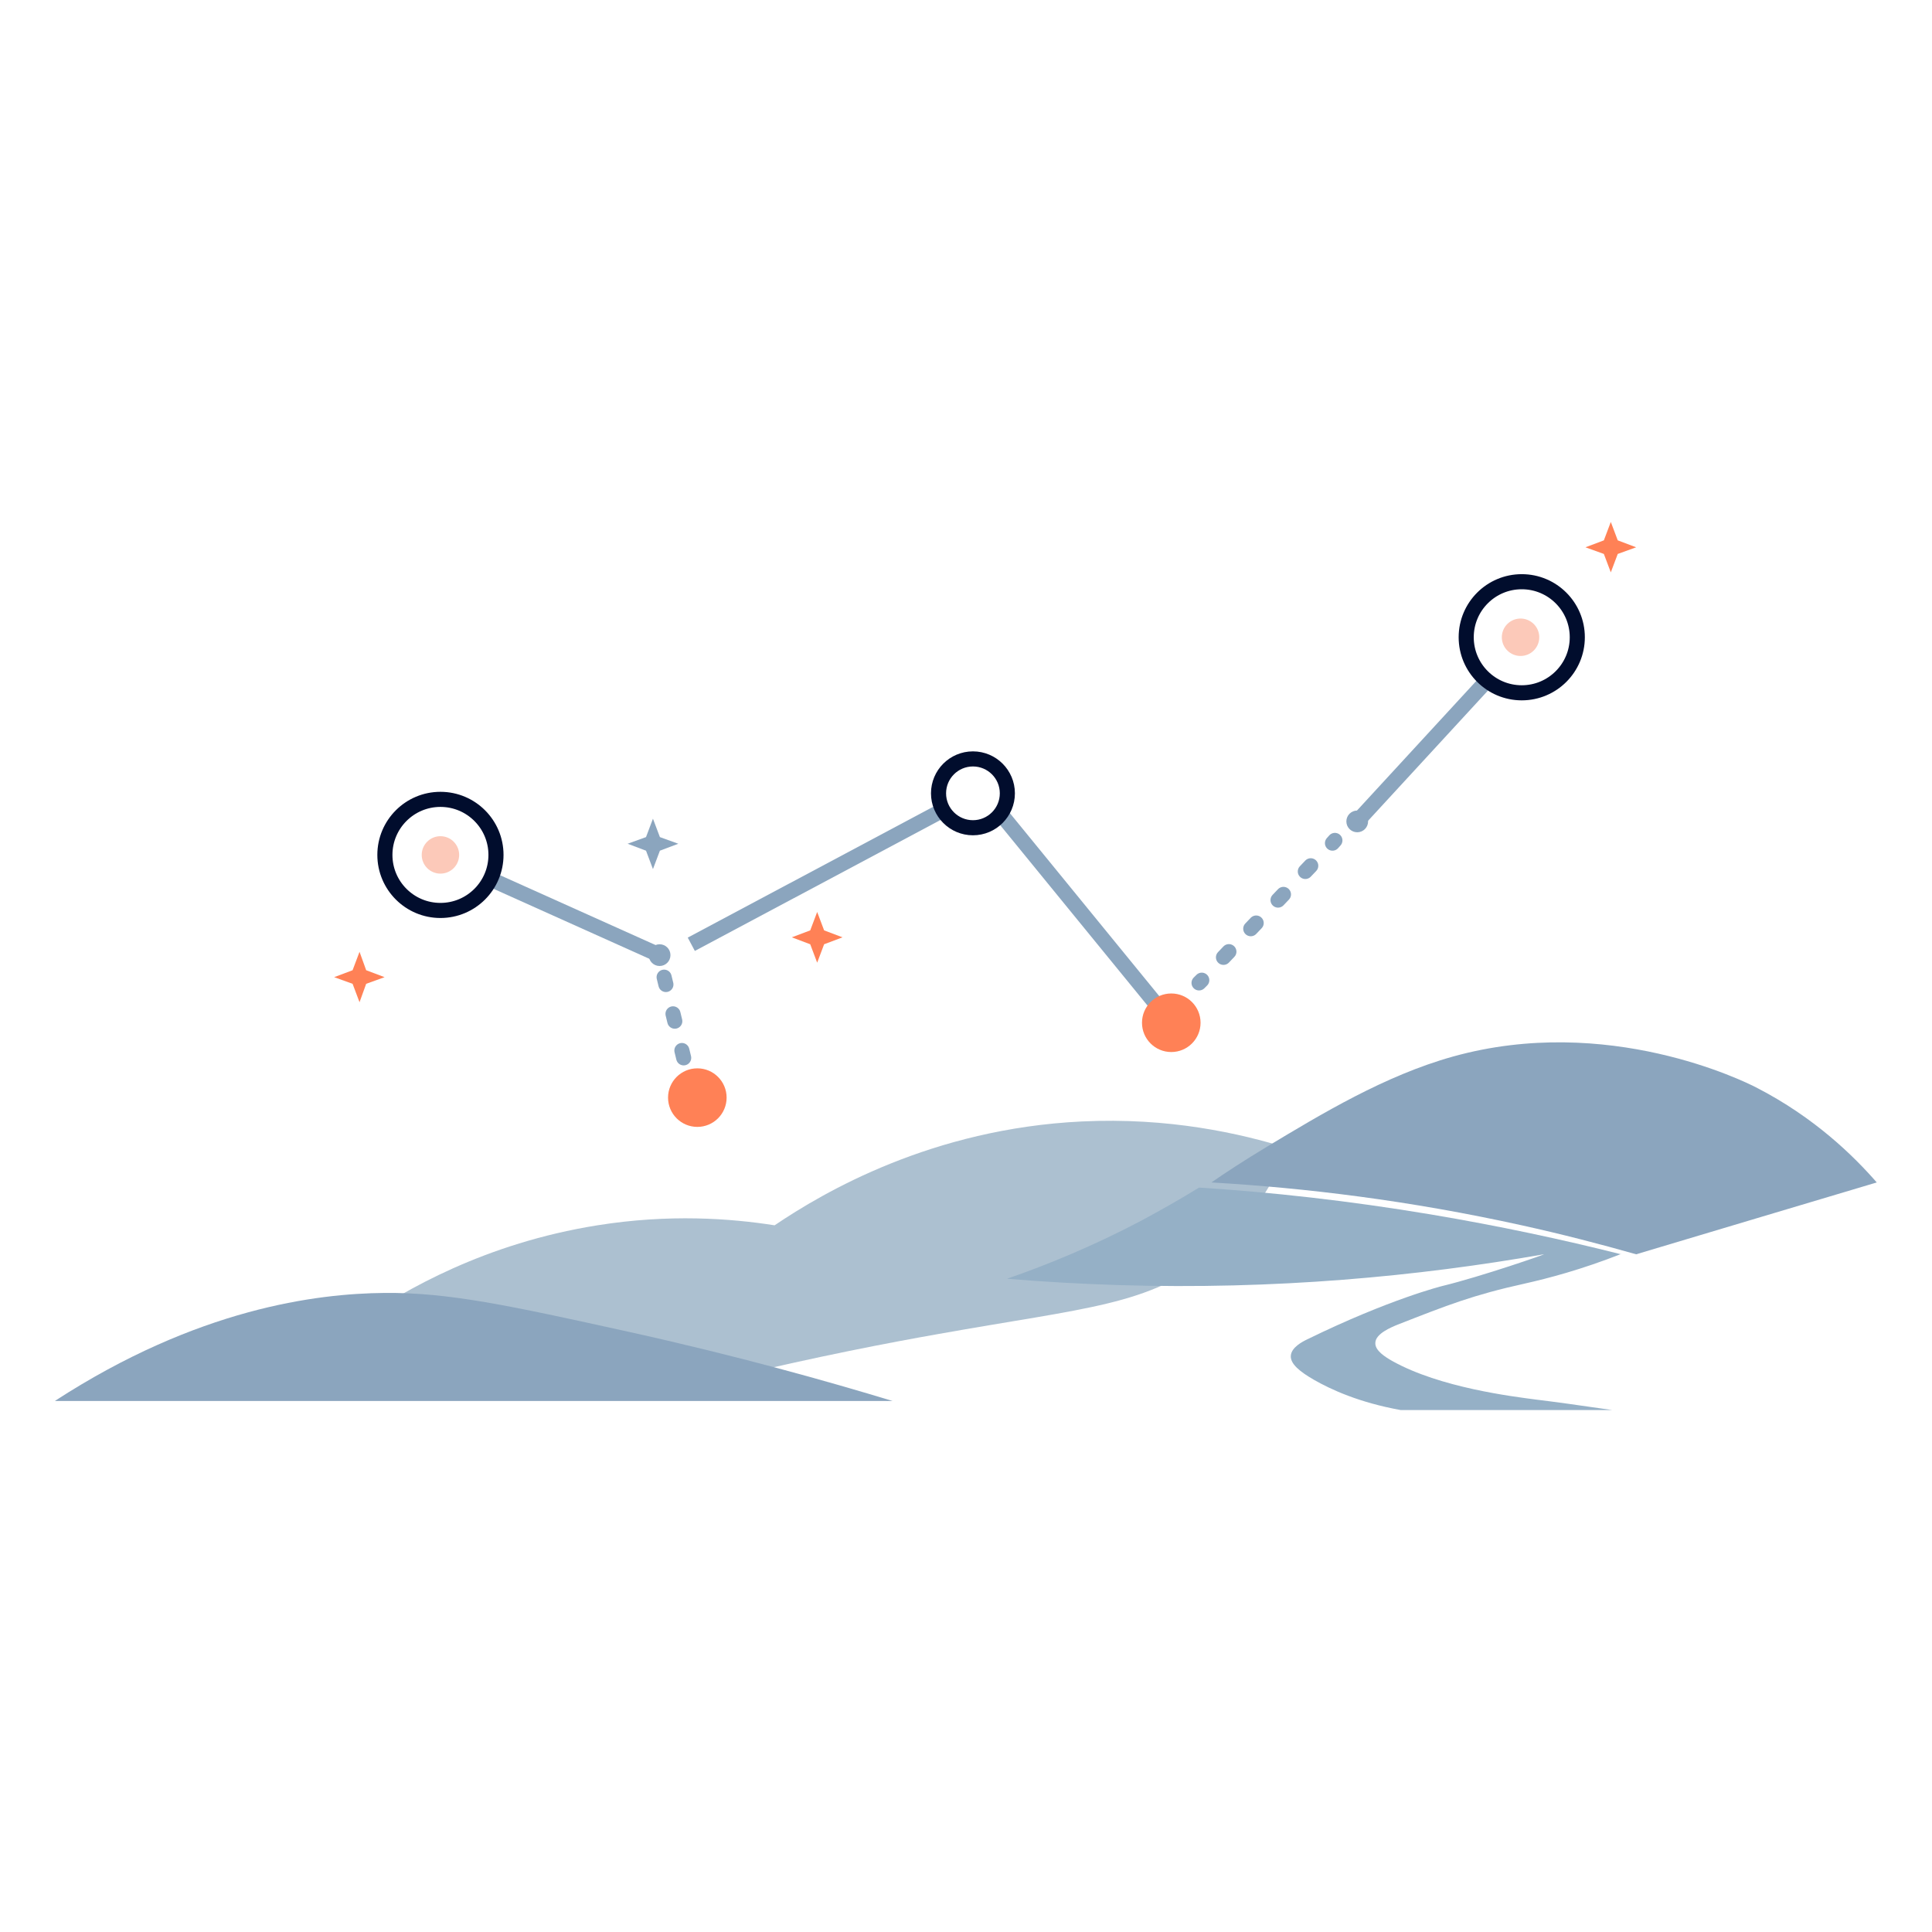
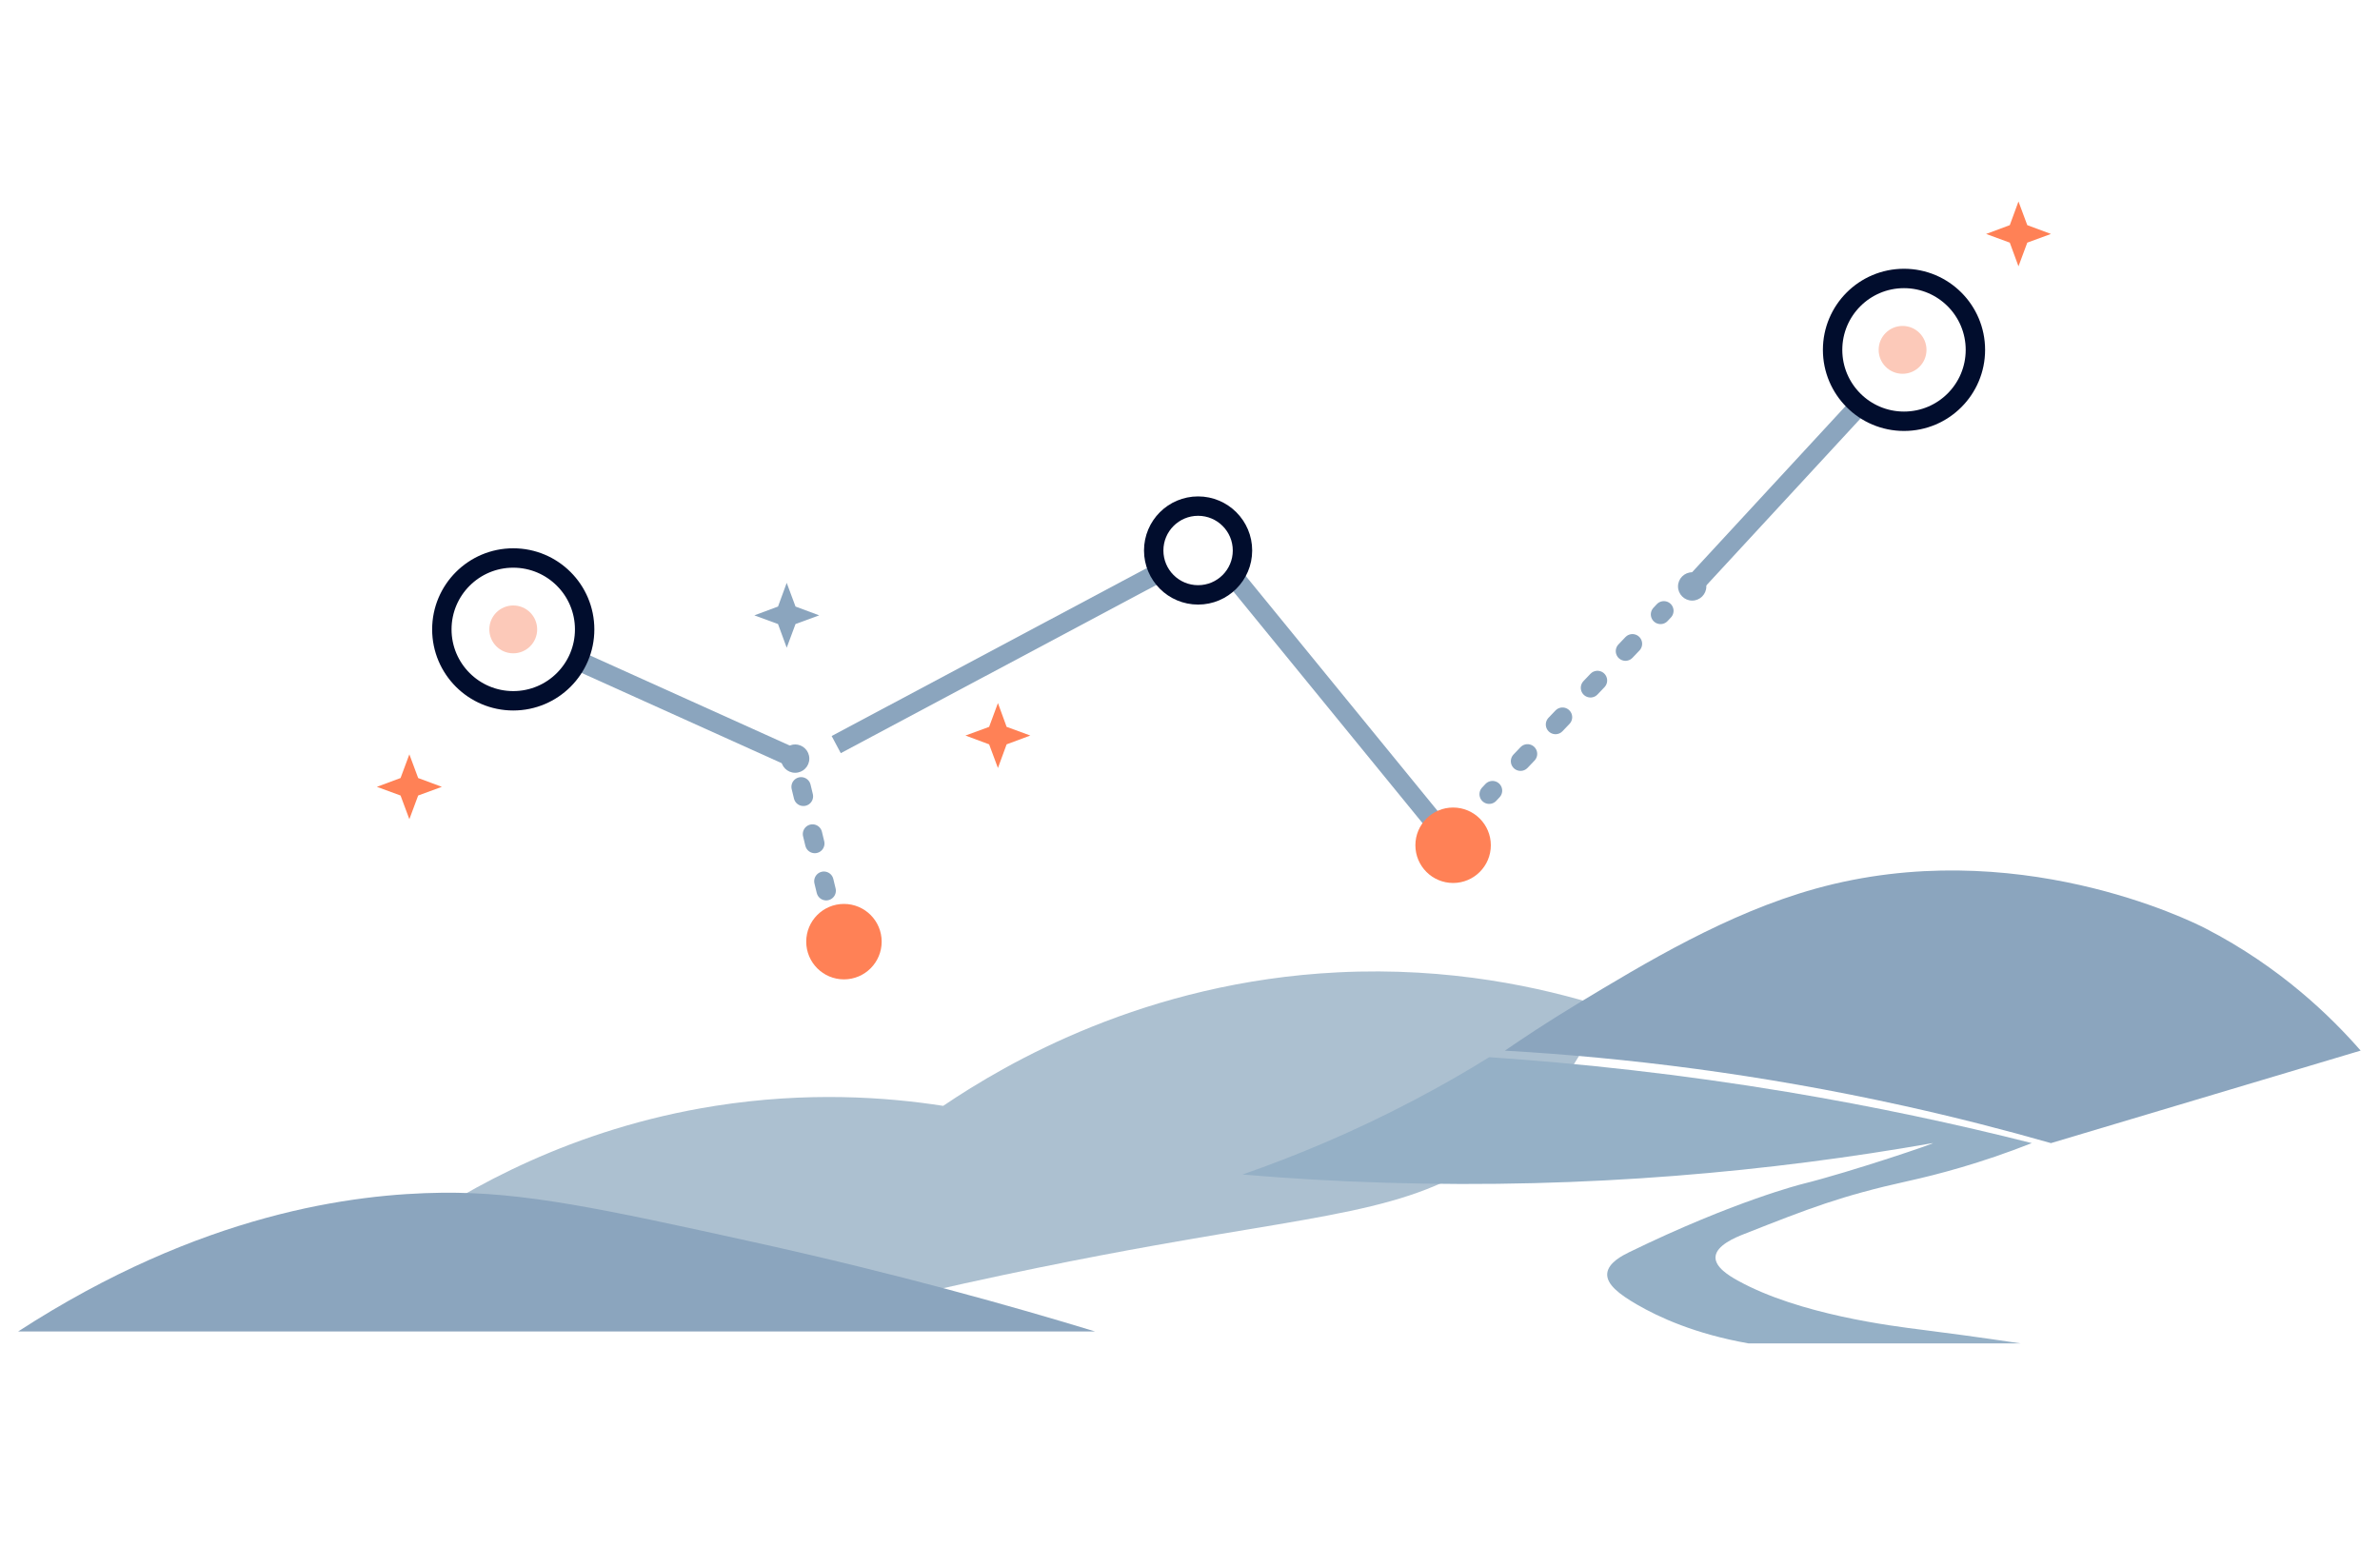
- <svg xmlns="http://www.w3.org/2000/svg" id="Layer_1" version="1.1" viewBox="0 0 64 64">
-   <circle cx="21.85" cy="31.64" r=".36" fill="#8ba5be" />
-   <circle cx="23.1" cy="36.36" r=".97" fill="#ff8156" />
-   <circle cx="14.59" cy="28.32" r=".62" fill="#fcc9b9" />
-   <circle cx="50.37" cy="21.11" r=".62" fill="#fcc9b9" />
-   <circle cx="44.96" cy="27.21" r=".36" fill="#8ba5be" />
-   <line x1="16.24" y1="29.12" x2="21.85" y2="31.64" fill="none" stroke="#8ba5be" stroke-miterlimit="10" stroke-width=".5" />
-   <line x1="33.15" y1="26.96" x2="38.8" y2="33.88" fill="none" stroke="#8ba5be" stroke-miterlimit="10" stroke-width=".5" />
-   <line x1="31.23" y1="26.84" x2="22.9" y2="31.28" fill="none" stroke="#8ba5be" stroke-miterlimit="10" stroke-width=".5" />
+ <svg xmlns="http://www.w3.org/2000/svg" id="Layer_1" version="1.1" viewBox="0 0 200 130">
+   <circle cx="66.82" cy="63.75" r="1.19" fill="#8ba5be" />
+   <circle cx="70.92" cy="79.13" r="3.17" fill="#ff8156" />
+   <circle cx="43.13" cy="52.89" r="2.01" fill="#fcc9b9" />
+   <circle cx="159.88" cy="29.4" r="2.01" fill="#fcc9b9" />
+   <circle cx="142.2" cy="49.28" r="1.19" fill="#8ba5be" />
+   <line x1="48.53" y1="55.5" x2="66.82" y2="63.75" fill="none" stroke="#8ba5be" stroke-miterlimit="10" stroke-width="1.63" />
+   <line x1="103.68" y1="48.46" x2="122.11" y2="71.03" fill="none" stroke="#8ba5be" stroke-miterlimit="10" stroke-width="1.63" />
+   <line x1="97.44" y1="48.09" x2="70.27" y2="62.57" fill="none" stroke="#8ba5be" stroke-miterlimit="10" stroke-width="1.63" />
  <g>
-     <line x1="44.22" y1="27.84" x2="44.14" y2="27.93" fill="none" stroke="#8ba5be" stroke-linecap="round" stroke-miterlimit="10" stroke-width=".5" />
-     <line x1="43.42" y1="28.68" x2="40.17" y2="32.09" fill="none" stroke="#8ba5be" stroke-dasharray=".26 1.05" stroke-linecap="round" stroke-miterlimit="10" stroke-width=".5" />
-     <line x1="39.81" y1="32.47" x2="39.72" y2="32.56" fill="none" stroke="#8ba5be" stroke-linecap="round" stroke-miterlimit="10" stroke-width=".5" />
+     <line x1="139.82" y1="51.33" x2="139.54" y2="51.63" fill="none" stroke="#8ba5be" stroke-linecap="round" stroke-miterlimit="10" stroke-width="1.63" />
+     <line x1="137.18" y1="54.1" x2="126.59" y2="65.21" fill="none" stroke="#8ba5be" stroke-dasharray=".85 3.41" stroke-linecap="round" stroke-miterlimit="10" stroke-width="1.63" />
+     <line x1="125.42" y1="66.44" x2="125.14" y2="66.74" fill="none" stroke="#8ba5be" stroke-linecap="round" stroke-miterlimit="10" stroke-width="1.63" />
  </g>
-   <polygon points="21.86 27.73 22.47 27.95 21.86 28.18 21.63 28.79 21.4 28.18 20.79 27.95 21.4 27.73 21.63 27.12 21.86 27.73" fill="#8ba5be" />
-   <polygon points="53.59 17.9 54.2 18.13 53.59 18.35 53.36 18.96 53.13 18.35 52.52 18.13 53.13 17.9 53.36 17.29 53.59 17.9" fill="#ff8156" />
-   <polygon points="12.13 32.14 12.74 32.37 12.13 32.59 11.91 33.2 11.68 32.59 11.07 32.37 11.68 32.14 11.91 31.53 12.13 32.14" fill="#ff8156" />
-   <polygon points="27.3 30.82 27.91 31.05 27.3 31.28 27.07 31.89 26.84 31.28 26.23 31.05 26.84 30.82 27.07 30.21 27.3 30.82" fill="#ff8156" />
-   <line x1="22" y1="32.37" x2="22.79" y2="35.63" fill="none" stroke="#8ba5be" stroke-dasharray=".25 1" stroke-linecap="round" stroke-miterlimit="10" stroke-width=".5" />
-   <path d="M42.68,38.04c-1.6-.5-3.97-1.03-6.85-.89-4.95.24-8.53,2.33-10.17,3.44-1.46-.23-3.5-.38-5.87,0-3.71.59-6.41,2.15-7.88,3.17,4.07.63,8.15,1.25,12.22,1.88,2.92-.7,5.31-1.16,6.96-1.45,4.92-.88,7-.94,9.04-2.64,1.38-1.15,2.14-2.54,2.55-3.51Z" fill="#acc0d0" />
-   <path d="M1.83,46.4c4.72-3.06,8.66-3.55,10.91-3.57,2.1-.02,4.11.41,8.05,1.28,3.67.81,6.67,1.66,8.78,2.3H1.83Z" fill="#8ba5be" />
-   <path d="M62.17,39.17c-2.66.79-5.32,1.59-7.97,2.38-1.2-.34-2.47-.67-3.79-.96-3.71-.82-7.17-1.24-10.28-1.42.43-.3,1.07-.72,1.85-1.19,1.78-1.07,3.89-2.35,6.15-2.98,5.13-1.43,9.67.83,10.04,1.02,1.95,1,3.25,2.29,4,3.15Z" fill="#8ba5be" />
-   <path d="M53.7,41.55c-1.94-.49-4.04-.94-6.3-1.32-2.75-.46-5.32-.74-7.68-.89-.6.37-1.25.74-1.94,1.11-1.56.82-3.06,1.44-4.42,1.91,1.19.1,2.43.17,3.69.21,5.2.16,9.93-.29,14.09-1.02.14-.03-2.08.74-3.36,1.05,0,0-1.74.43-4.46,1.76-.17.08-.54.27-.56.55-.02.27.3.53.77.8.56.32,1.49.75,2.87,1h7.01c-1.09-.16-1.97-.28-2.55-.35-.75-.1-3.15-.39-4.73-1.27-.23-.13-.59-.35-.57-.61.01-.3.52-.51.74-.6,1.66-.65,2.49-.98,4.21-1.36.76-.17,1.87-.46,3.19-.98Z" fill="#95b0c6" />
-   <line x1="44.96" y1="27.21" x2="49.26" y2="22.54" fill="none" stroke="#8ba5be" stroke-miterlimit="10" stroke-width=".5" />
-   <circle cx="14.59" cy="28.32" r="1.84" fill="none" stroke="#010d2d" stroke-miterlimit="10" stroke-width=".5" />
-   <circle cx="50.41" cy="21.11" r="1.84" fill="none" stroke="#010d2d" stroke-miterlimit="10" stroke-width=".5" />
-   <circle cx="32.23" cy="26.28" r="1.14" fill="none" stroke="#010d2d" stroke-miterlimit="10" stroke-width=".5" />
-   <circle cx="38.8" cy="33.88" r=".97" fill="#ff8156" />
+   <polygon points="66.85 50.97 68.84 51.71 66.85 52.44 66.11 54.43 65.38 52.44 63.39 51.71 65.38 50.97 66.11 48.98 66.85 50.97" fill="#8ba5be" />
+   <polygon points="170.36 18.92 172.35 19.66 170.36 20.39 169.62 22.38 168.89 20.39 166.9 19.66 168.89 18.92 169.62 16.93 170.36 18.92" fill="#ff8156" />
+   <polygon points="35.14 65.38 37.13 66.12 35.14 66.85 34.4 68.84 33.66 66.85 31.67 66.12 33.66 65.38 34.4 63.39 35.14 65.38" fill="#ff8156" />
+   <polygon points="84.59 61.08 86.58 61.81 84.59 62.55 83.86 64.54 83.12 62.55 81.13 61.81 83.12 61.08 83.86 59.08 84.59 61.08" fill="#ff8156" />
+   <line x1="67.32" y1="66.12" x2="69.89" y2="76.77" fill="none" stroke="#8ba5be" stroke-dasharray=".82 3.26" stroke-linecap="round" stroke-miterlimit="10" stroke-width="1.63" />
+   <path d="M134.78,84.61c-5.21-1.64-12.96-3.37-22.35-2.9-16.14.8-27.82,7.6-33.17,11.22-4.75-.74-11.4-1.22-19.16,0-12.1,1.91-20.9,7.03-25.7,10.35,13.29,2.04,26.57,4.09,39.86,6.13,9.51-2.27,17.33-3.78,22.7-4.74,16.05-2.88,22.83-3.07,29.5-8.61,4.51-3.75,6.97-8.27,8.33-11.45Z" fill="#acc0d0" />
+   <path d="M1.52,111.89c15.41-9.99,28.25-11.57,35.61-11.66,6.86-.08,13.42,1.33,26.26,4.16,11.96,2.64,21.77,5.4,28.64,7.5H1.52Z" fill="#8ba5be" />
+   <path d="M198.36,88.29c-8.67,2.59-17.34,5.18-26.01,7.77-3.93-1.12-8.05-2.18-12.35-3.13-12.1-2.68-23.39-4.06-33.54-4.64,1.42-.98,3.48-2.35,6.02-3.89,5.8-3.5,12.68-7.66,20.08-9.72,16.73-4.65,31.56,2.71,32.76,3.33,6.36,3.28,10.61,7.48,13.05,10.27Z" fill="#8ba5be" />
+   <path d="M170.74,96.06c-6.32-1.6-13.18-3.07-20.54-4.3-8.96-1.49-17.36-2.4-25.06-2.92-1.96,1.22-4.07,2.43-6.32,3.61-5.09,2.68-9.97,4.7-14.41,6.25,3.89.33,7.91.57,12.05.69,16.97.52,32.41-.95,45.95-3.33.47-.08-6.8,2.4-10.97,3.44,0,0-5.68,1.41-14.54,5.73-.55.27-1.77.88-1.84,1.8-.06.89.97,1.71,2.51,2.6,1.83,1.06,4.85,2.46,9.36,3.26h22.87c-3.55-.53-6.43-.91-8.33-1.15-2.46-.31-10.28-1.27-15.44-4.13-.76-.42-1.91-1.13-1.87-1.98.05-.98,1.68-1.65,2.43-1.94,5.42-2.14,8.13-3.2,13.74-4.44,2.49-.55,6.09-1.49,10.41-3.19Z" fill="#95b0c6" />
+   <line x1="142.2" y1="49.28" x2="156.26" y2="34.06" fill="none" stroke="#8ba5be" stroke-miterlimit="10" stroke-width="1.63" />
+   <circle cx="43.13" cy="52.89" r="6" fill="none" stroke="#010d2d" stroke-miterlimit="10" stroke-width="1.63" />
+   <circle cx="160" cy="29.4" r="6" fill="none" stroke="#010d2d" stroke-miterlimit="10" stroke-width="1.63" />
+   <circle cx="100.68" cy="46.26" r="3.73" fill="none" stroke="#010d2d" stroke-miterlimit="10" stroke-width="1.63" />
+   <circle cx="122.11" cy="71.03" r="3.17" fill="#ff8156" />
</svg>
